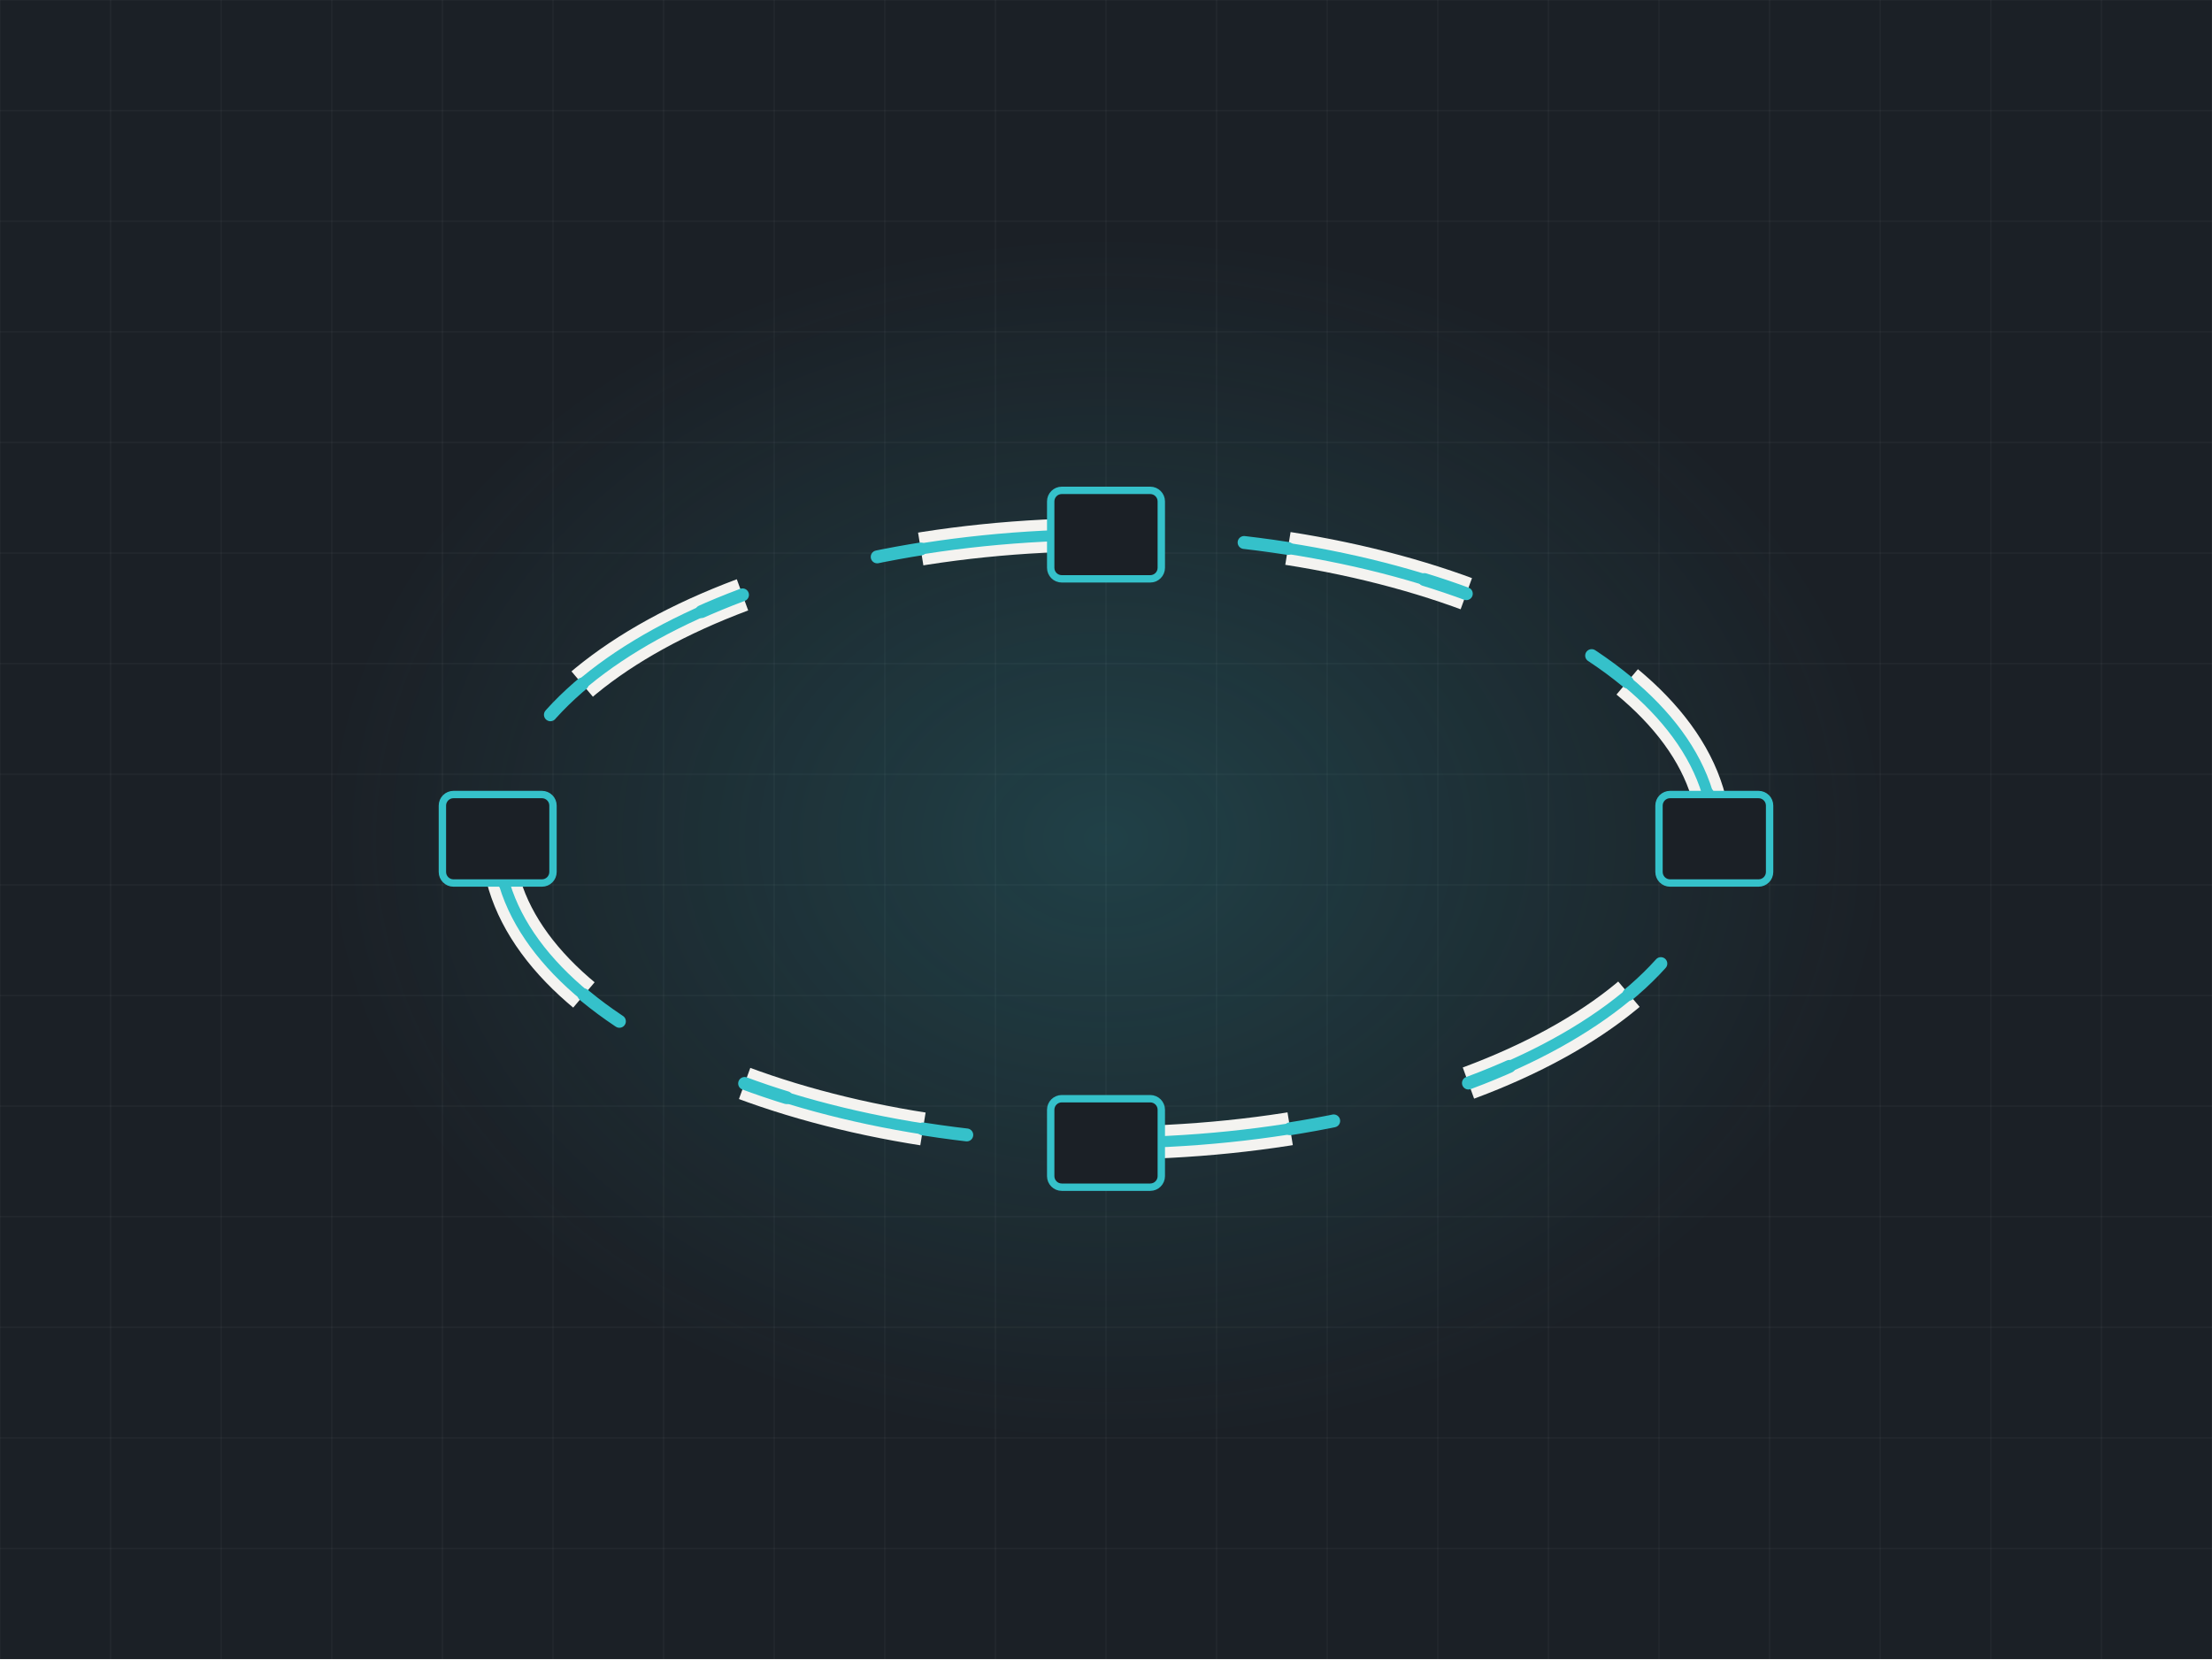
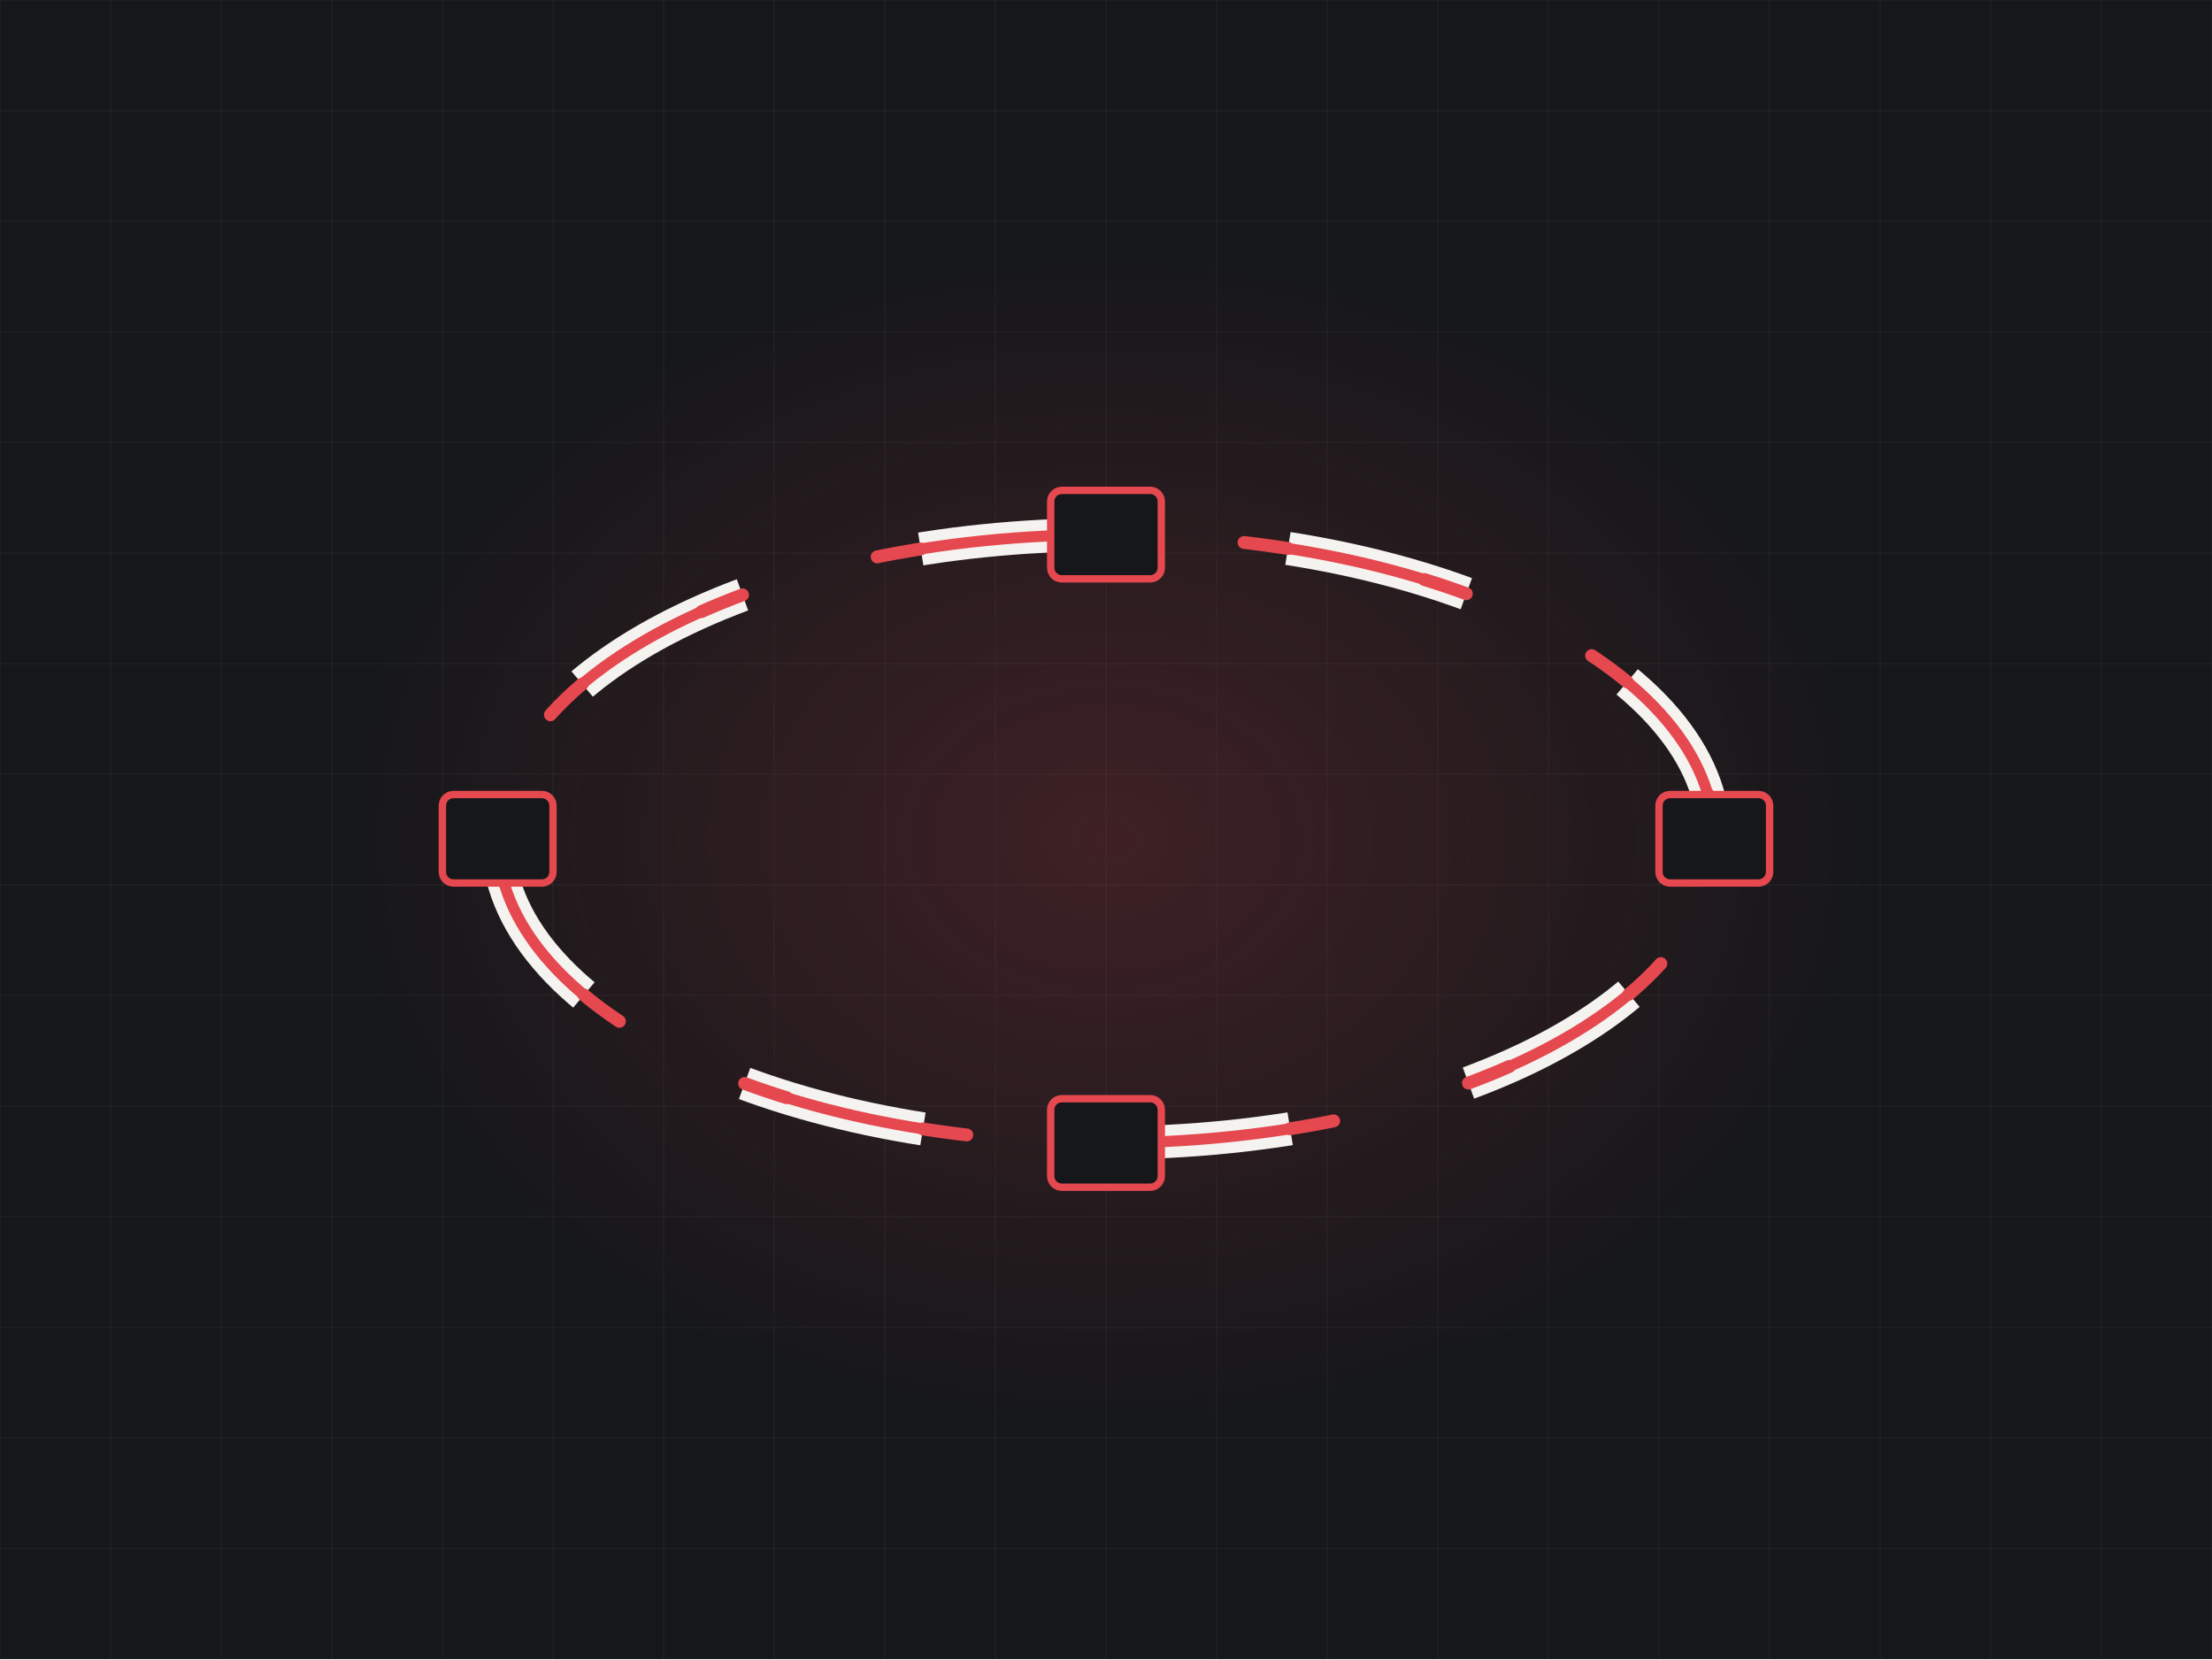
<svg xmlns="http://www.w3.org/2000/svg" viewBox="0 0 1200 900" width="1200" height="900" role="img" aria-label="HVAC loop">
  <defs>
    <radialGradient id="glow">
-       <stop offset="0%" stop-color="#35c1ca" stop-opacity=".20" />
-       <stop offset="100%" stop-color="#35c1ca" stop-opacity="0" />
+       <stop offset="0%" stop-color="#e5484f" stop-opacity=".20" />
+       <stop offset="100%" stop-color="#e5484f" stop-opacity="0" />
    </radialGradient>
  </defs>
  <style>.dw{stroke-dasharray:100;stroke-dashoffset:100;animation:dw 12.97s ease-in-out infinite}@keyframes dw{0%{stroke-dashoffset:100}24%{stroke-dashoffset:0}84%{stroke-dashoffset:0;opacity:1}95%{stroke-dashoffset:0;opacity:0}100%{stroke-dashoffset:100;opacity:0}}.cur{stroke-dashoffset:0;animation:cur 3.54s linear infinite}@keyframes cur{0%{stroke-dashoffset:200}100%{stroke-dashoffset:0}}.st{opacity:0;animation:stg 12.97s ease-in-out infinite}@keyframes stg{0%,14%{opacity:0;transform:scale(.7)}32%{opacity:1;transform:scale(1)}84%{opacity:1}95%,100%{opacity:0}}@media (prefers-reduced-motion: reduce){*{animation:none!important}.dw{stroke-dashoffset:0!important}[class]{opacity:1!important}}/*rest-state*/.cur{stroke-dashoffset:0}.dw{stroke-dashoffset:0;opacity:1}.st{opacity:1}</style>
-   <rect width="1200" height="900" fill="#1b2026" />
+   <rect width="1200" height="900" fill="#15171a" />
  <line x1="0" y1="0" x2="0" y2="900" stroke="#f4f3f0" stroke-width="1" opacity=".028" />
  <line x1="60" y1="0" x2="60" y2="900" stroke="#f4f3f0" stroke-width="1" opacity=".028" />
  <line x1="120" y1="0" x2="120" y2="900" stroke="#f4f3f0" stroke-width="1" opacity=".028" />
  <line x1="180" y1="0" x2="180" y2="900" stroke="#f4f3f0" stroke-width="1" opacity=".028" />
  <line x1="240" y1="0" x2="240" y2="900" stroke="#f4f3f0" stroke-width="1" opacity=".028" />
  <line x1="300" y1="0" x2="300" y2="900" stroke="#f4f3f0" stroke-width="1" opacity=".028" />
  <line x1="360" y1="0" x2="360" y2="900" stroke="#f4f3f0" stroke-width="1" opacity=".028" />
  <line x1="420" y1="0" x2="420" y2="900" stroke="#f4f3f0" stroke-width="1" opacity=".028" />
  <line x1="480" y1="0" x2="480" y2="900" stroke="#f4f3f0" stroke-width="1" opacity=".028" />
  <line x1="540" y1="0" x2="540" y2="900" stroke="#f4f3f0" stroke-width="1" opacity=".028" />
  <line x1="600" y1="0" x2="600" y2="900" stroke="#f4f3f0" stroke-width="1" opacity=".028" />
  <line x1="660" y1="0" x2="660" y2="900" stroke="#f4f3f0" stroke-width="1" opacity=".028" />
  <line x1="720" y1="0" x2="720" y2="900" stroke="#f4f3f0" stroke-width="1" opacity=".028" />
  <line x1="780" y1="0" x2="780" y2="900" stroke="#f4f3f0" stroke-width="1" opacity=".028" />
  <line x1="840" y1="0" x2="840" y2="900" stroke="#f4f3f0" stroke-width="1" opacity=".028" />
  <line x1="900" y1="0" x2="900" y2="900" stroke="#f4f3f0" stroke-width="1" opacity=".028" />
  <line x1="960" y1="0" x2="960" y2="900" stroke="#f4f3f0" stroke-width="1" opacity=".028" />
  <line x1="1020" y1="0" x2="1020" y2="900" stroke="#f4f3f0" stroke-width="1" opacity=".028" />
  <line x1="1080" y1="0" x2="1080" y2="900" stroke="#f4f3f0" stroke-width="1" opacity=".028" />
  <line x1="1140" y1="0" x2="1140" y2="900" stroke="#f4f3f0" stroke-width="1" opacity=".028" />
  <line x1="1200" y1="0" x2="1200" y2="900" stroke="#f4f3f0" stroke-width="1" opacity=".028" />
  <line x1="0" y1="0" x2="1200" y2="0" stroke="#f4f3f0" stroke-width="1" opacity=".028" />
  <line x1="0" y1="60" x2="1200" y2="60" stroke="#f4f3f0" stroke-width="1" opacity=".028" />
  <line x1="0" y1="120" x2="1200" y2="120" stroke="#f4f3f0" stroke-width="1" opacity=".028" />
  <line x1="0" y1="180" x2="1200" y2="180" stroke="#f4f3f0" stroke-width="1" opacity=".028" />
  <line x1="0" y1="240" x2="1200" y2="240" stroke="#f4f3f0" stroke-width="1" opacity=".028" />
  <line x1="0" y1="300" x2="1200" y2="300" stroke="#f4f3f0" stroke-width="1" opacity=".028" />
  <line x1="0" y1="360" x2="1200" y2="360" stroke="#f4f3f0" stroke-width="1" opacity=".028" />
  <line x1="0" y1="420" x2="1200" y2="420" stroke="#f4f3f0" stroke-width="1" opacity=".028" />
  <line x1="0" y1="480" x2="1200" y2="480" stroke="#f4f3f0" stroke-width="1" opacity=".028" />
  <line x1="0" y1="540" x2="1200" y2="540" stroke="#f4f3f0" stroke-width="1" opacity=".028" />
  <line x1="0" y1="600" x2="1200" y2="600" stroke="#f4f3f0" stroke-width="1" opacity=".028" />
  <line x1="0" y1="660" x2="1200" y2="660" stroke="#f4f3f0" stroke-width="1" opacity=".028" />
  <line x1="0" y1="720" x2="1200" y2="720" stroke="#f4f3f0" stroke-width="1" opacity=".028" />
  <line x1="0" y1="780" x2="1200" y2="780" stroke="#f4f3f0" stroke-width="1" opacity=".028" />
  <line x1="0" y1="840" x2="1200" y2="840" stroke="#f4f3f0" stroke-width="1" opacity=".028" />
  <line x1="0" y1="900" x2="1200" y2="900" stroke="#f4f3f0" stroke-width="1" opacity=".028" />
  <ellipse cx="600" cy="455" rx="430" ry="330" fill="url(#glow)" />
  <path class="dw" d="M270,455 a330,165 0 1,0 660,0 a330,165 0 1,0 -660,0" pathLength="100" stroke="#f4f3f0" stroke-width="18" opacity=".18" fill="none" style="animation-delay:0s" />
-   <path class="dw" d="M270,455 a330,165 0 1,0 660,0 a330,165 0 1,0 -660,0" pathLength="100" stroke="#35c1ca" stroke-width="6" opacity=".5" fill="none" style="animation-delay:.2s" />
-   <path class="cur" d="M270,455 a330,165 0 1,0 660,0 a330,165 0 1,0 -660,0" fill="none" stroke="#35c1ca" stroke-width="7" stroke-dasharray="24 76" stroke-linecap="round" />
-   <rect class="st" x="240" y="431" width="60" height="48" rx="6" fill="#1b2026" stroke="#35c1ca" stroke-width="4" style="animation-delay:1.10s" />
-   <rect class="st" x="570" y="266" width="60" height="48" rx="6" fill="#1b2026" stroke="#35c1ca" stroke-width="4" style="animation-delay:1.32s" />
-   <rect class="st" x="900" y="431" width="60" height="48" rx="6" fill="#1b2026" stroke="#35c1ca" stroke-width="4" style="animation-delay:1.54s" />
-   <rect class="st" x="570" y="596" width="60" height="48" rx="6" fill="#1b2026" stroke="#35c1ca" stroke-width="4" style="animation-delay:1.76s" />
+   <path class="dw" d="M270,455 a330,165 0 1,0 660,0 a330,165 0 1,0 -660,0" pathLength="100" stroke="#e5484f" stroke-width="6" opacity=".5" fill="none" style="animation-delay:.2s" />
+   <path class="cur" d="M270,455 a330,165 0 1,0 660,0 a330,165 0 1,0 -660,0" fill="none" stroke="#e5484f" stroke-width="7" stroke-dasharray="24 76" stroke-linecap="round" />
+   <rect class="st" x="240" y="431" width="60" height="48" rx="6" fill="#15171a" stroke="#e5484f" stroke-width="4" style="animation-delay:1.10s" />
+   <rect class="st" x="570" y="266" width="60" height="48" rx="6" fill="#15171a" stroke="#e5484f" stroke-width="4" style="animation-delay:1.32s" />
+   <rect class="st" x="900" y="431" width="60" height="48" rx="6" fill="#15171a" stroke="#e5484f" stroke-width="4" style="animation-delay:1.54s" />
+   <rect class="st" x="570" y="596" width="60" height="48" rx="6" fill="#15171a" stroke="#e5484f" stroke-width="4" style="animation-delay:1.76s" />
</svg>
